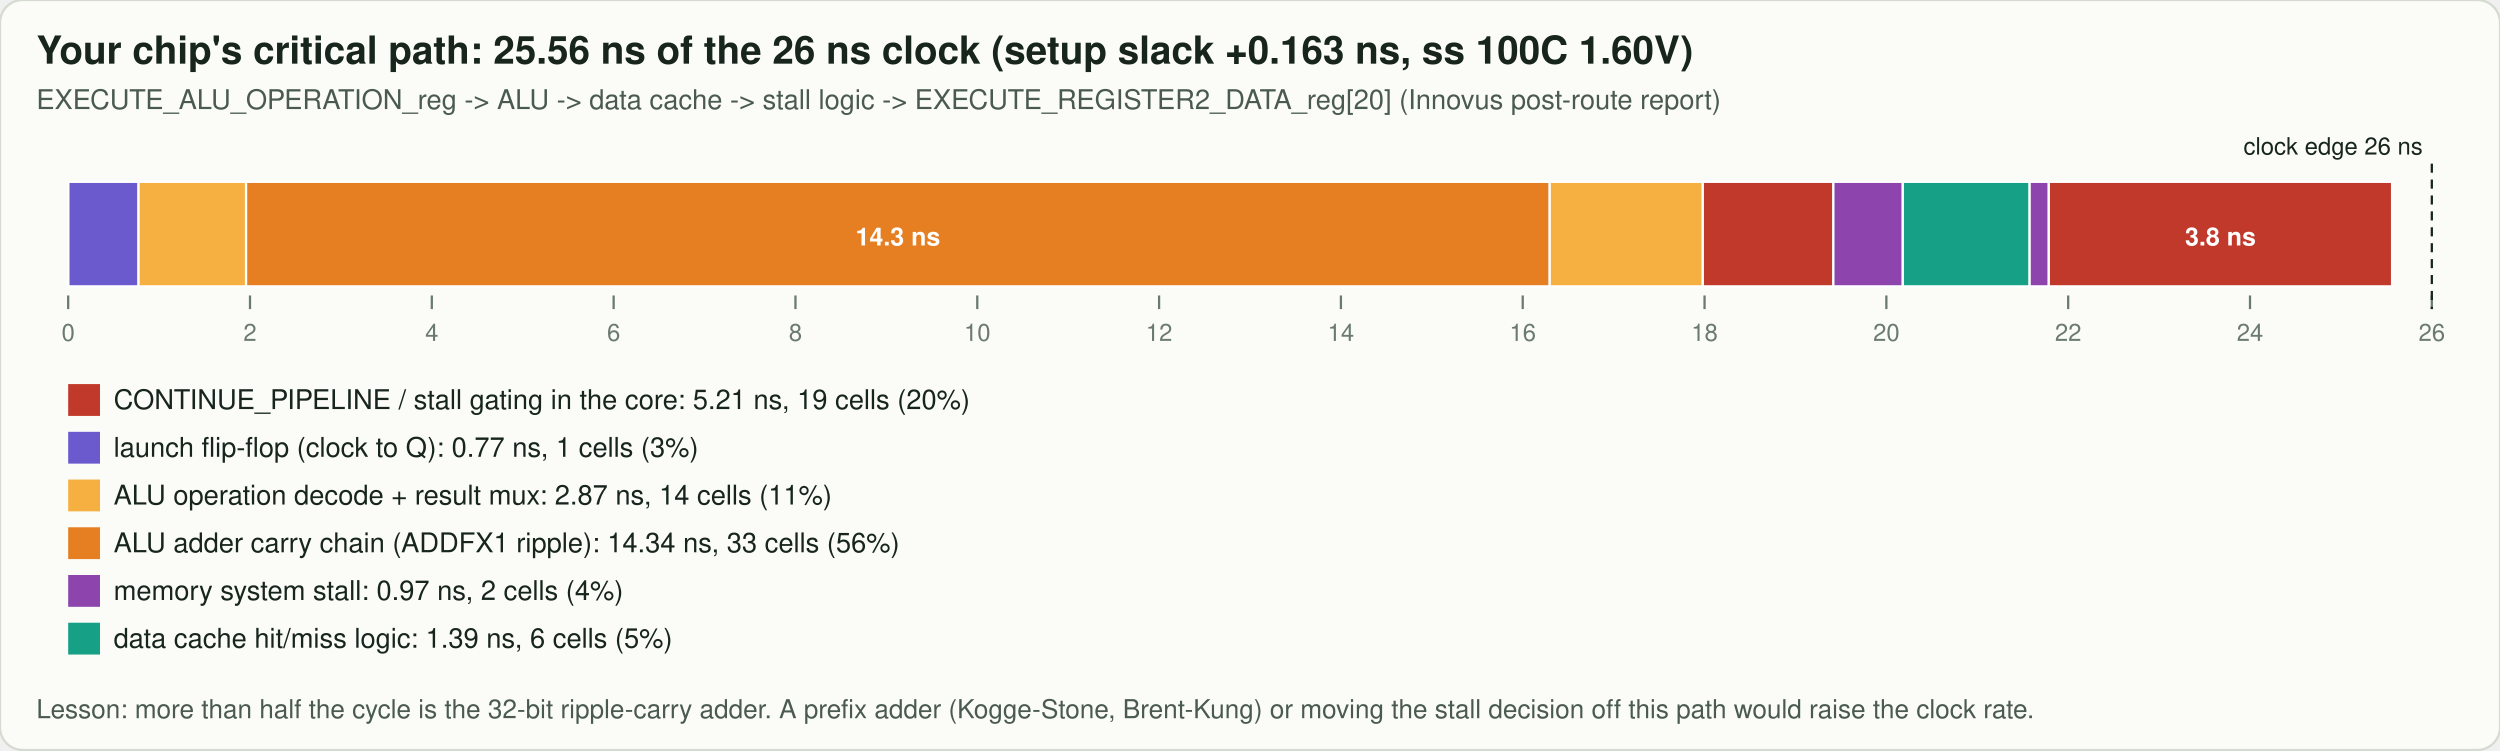
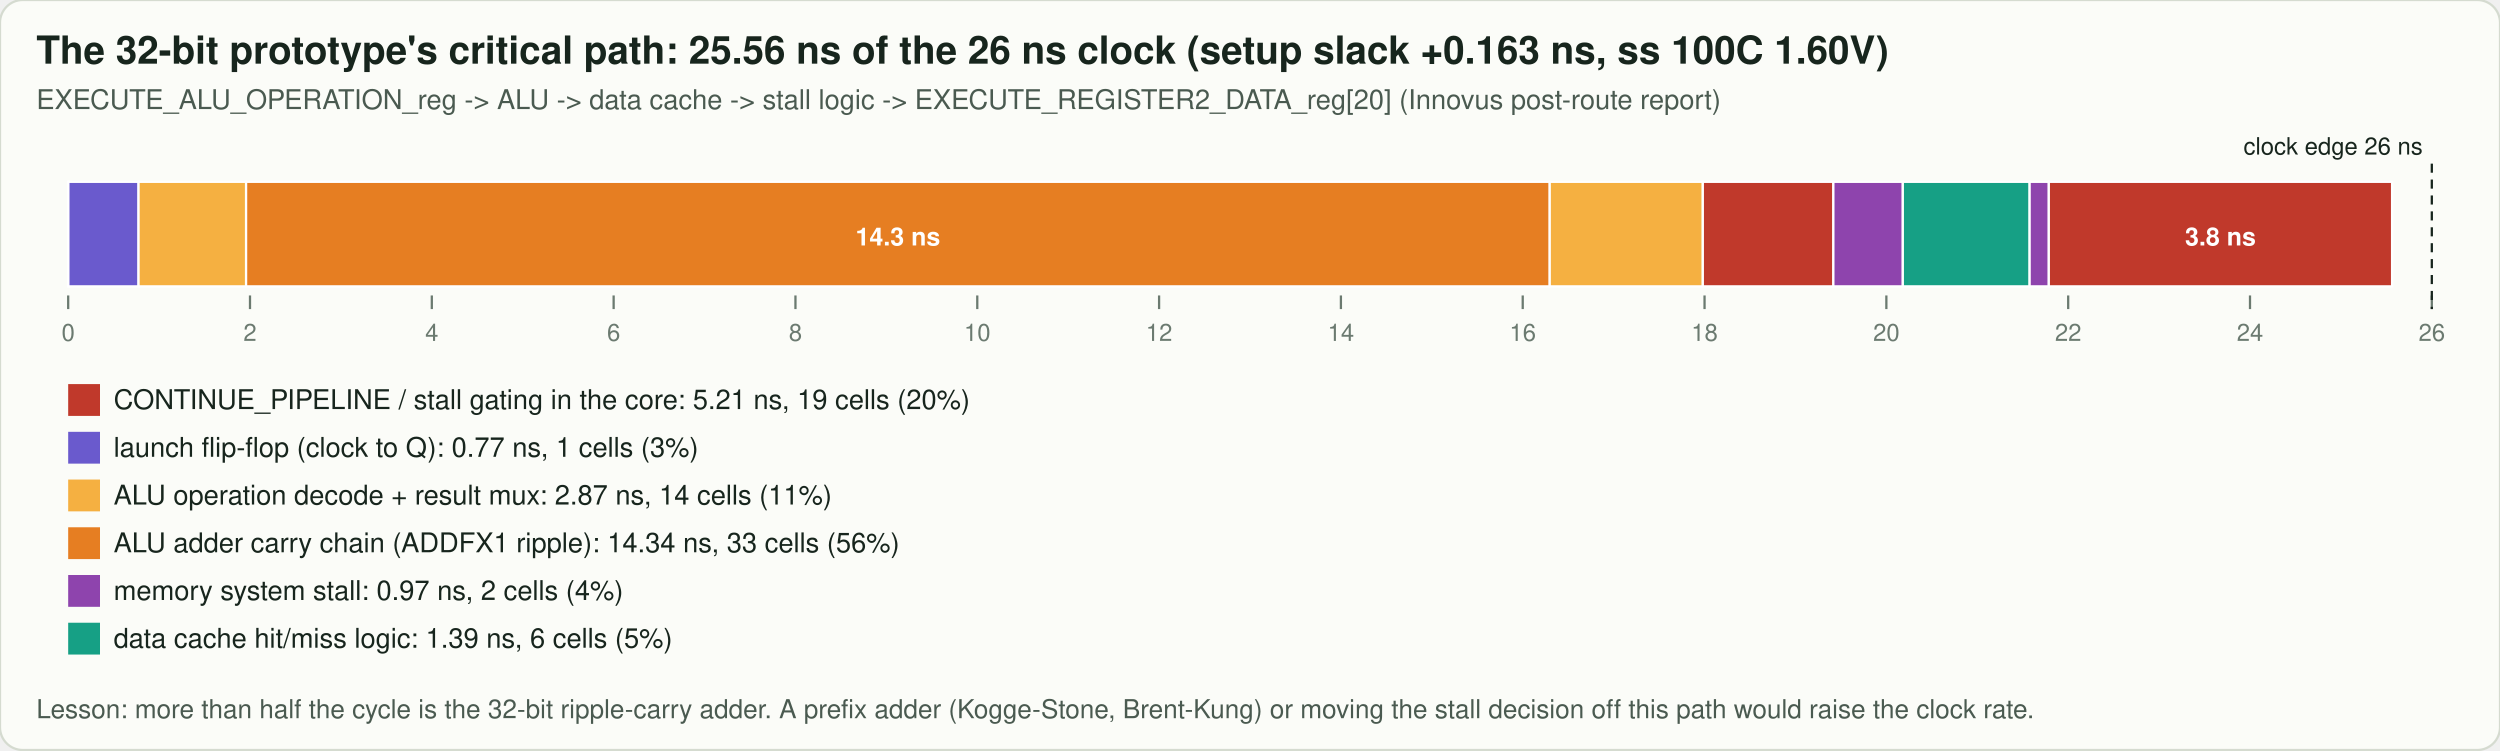
<svg xmlns="http://www.w3.org/2000/svg" viewBox="0 0 1100 330" width="1100" height="330">
  <rect width="100%" height="100%" rx="10" fill="#FBFCF8" stroke="#D5DBD0" />
-   <text x="16" y="28" font-family="'IBM Plex Sans','Segoe UI',Helvetica,Arial,sans-serif" font-size="17" font-weight="600" fill="#17251D">Your chip's critical path: 25.56 ns of the 26 ns clock (setup slack +0.163 ns, ss 100C 1.60V)</text>
+   <text x="16" y="28" font-family="'IBM Plex Sans','Segoe UI',Helvetica,Arial,sans-serif" font-size="17" font-weight="600" fill="#17251D">The 32-bit prototype's critical path: 25.56 ns of the 26 ns clock (setup slack +0.163 ns, ss 100C 1.60V)</text>
  <text x="16" y="48" font-family="'IBM Plex Sans','Segoe UI',Helvetica,Arial,sans-serif" font-size="12" fill="#4A5A50">EXECUTE_ALU_OPERATION_reg -&gt; ALU -&gt; data cache -&gt; stall logic -&gt; EXECUTE_REGISTER2_DATA_reg[20] (Innovus post-route report)</text>
  <rect x="30.0" y="80" width="1" height="46" fill="#C0392B" stroke="#FFF" />
  <rect x="30.08" y="80" width="30.88" height="46" fill="#6A5ACD" stroke="#FFF" />
  <rect x="60.96" y="80" width="47.32" height="46" fill="#F5B041" stroke="#FFF" />
  <rect x="108.28" y="80" width="573.6" height="46" fill="#E67E22" stroke="#FFF" />
  <text x="395.08" y="108" font-family="'IBM Plex Sans','Segoe UI',Helvetica,Arial,sans-serif" font-size="11" fill="#FFF" font-weight="700" text-anchor="middle">14.3 ns</text>
  <rect x="681.88" y="80" width="67.36" height="46" fill="#F5B041" stroke="#FFF" />
  <rect x="749.24" y="80" width="57.44" height="46" fill="#C0392B" stroke="#FFF" />
  <rect x="806.68" y="80" width="30.56" height="46" fill="#8E44AD" stroke="#FFF" />
  <rect x="837.24" y="80" width="55.8" height="46" fill="#16A085" stroke="#FFF" />
  <rect x="893.04" y="80" width="8.44" height="46" fill="#8E44AD" stroke="#FFF" />
  <rect x="901.48" y="80" width="151.04" height="46" fill="#C0392B" stroke="#FFF" />
  <text x="977" y="108" font-family="'IBM Plex Sans','Segoe UI',Helvetica,Arial,sans-serif" font-size="11" fill="#FFF" font-weight="700" text-anchor="middle">3.8 ns</text>
  <line x1="30.0" x2="30.0" y1="130" y2="136" stroke="#6B7A70" />
  <text x="30.0" y="150" font-family="'IBM Plex Sans','Segoe UI',Helvetica,Arial,sans-serif" font-size="10.5" fill="#6B7A70" text-anchor="middle">0</text>
  <line x1="110.0" x2="110.0" y1="130" y2="136" stroke="#6B7A70" />
  <text x="110.0" y="150" font-family="'IBM Plex Sans','Segoe UI',Helvetica,Arial,sans-serif" font-size="10.5" fill="#6B7A70" text-anchor="middle">2</text>
  <line x1="190.0" x2="190.0" y1="130" y2="136" stroke="#6B7A70" />
  <text x="190.0" y="150" font-family="'IBM Plex Sans','Segoe UI',Helvetica,Arial,sans-serif" font-size="10.5" fill="#6B7A70" text-anchor="middle">4</text>
  <line x1="270.0" x2="270.0" y1="130" y2="136" stroke="#6B7A70" />
  <text x="270.0" y="150" font-family="'IBM Plex Sans','Segoe UI',Helvetica,Arial,sans-serif" font-size="10.5" fill="#6B7A70" text-anchor="middle">6</text>
  <line x1="350.0" x2="350.0" y1="130" y2="136" stroke="#6B7A70" />
  <text x="350.0" y="150" font-family="'IBM Plex Sans','Segoe UI',Helvetica,Arial,sans-serif" font-size="10.5" fill="#6B7A70" text-anchor="middle">8</text>
  <line x1="430.0" x2="430.0" y1="130" y2="136" stroke="#6B7A70" />
  <text x="430.0" y="150" font-family="'IBM Plex Sans','Segoe UI',Helvetica,Arial,sans-serif" font-size="10.5" fill="#6B7A70" text-anchor="middle">10</text>
  <line x1="510.0" x2="510.0" y1="130" y2="136" stroke="#6B7A70" />
  <text x="510.0" y="150" font-family="'IBM Plex Sans','Segoe UI',Helvetica,Arial,sans-serif" font-size="10.5" fill="#6B7A70" text-anchor="middle">12</text>
  <line x1="590.0" x2="590.0" y1="130" y2="136" stroke="#6B7A70" />
  <text x="590.0" y="150" font-family="'IBM Plex Sans','Segoe UI',Helvetica,Arial,sans-serif" font-size="10.5" fill="#6B7A70" text-anchor="middle">14</text>
  <line x1="670.0" x2="670.0" y1="130" y2="136" stroke="#6B7A70" />
  <text x="670.0" y="150" font-family="'IBM Plex Sans','Segoe UI',Helvetica,Arial,sans-serif" font-size="10.5" fill="#6B7A70" text-anchor="middle">16</text>
  <line x1="750.0" x2="750.0" y1="130" y2="136" stroke="#6B7A70" />
  <text x="750.0" y="150" font-family="'IBM Plex Sans','Segoe UI',Helvetica,Arial,sans-serif" font-size="10.5" fill="#6B7A70" text-anchor="middle">18</text>
  <line x1="830.0" x2="830.0" y1="130" y2="136" stroke="#6B7A70" />
  <text x="830.0" y="150" font-family="'IBM Plex Sans','Segoe UI',Helvetica,Arial,sans-serif" font-size="10.5" fill="#6B7A70" text-anchor="middle">20</text>
  <line x1="910.0" x2="910.0" y1="130" y2="136" stroke="#6B7A70" />
  <text x="910.0" y="150" font-family="'IBM Plex Sans','Segoe UI',Helvetica,Arial,sans-serif" font-size="10.5" fill="#6B7A70" text-anchor="middle">22</text>
  <line x1="990.0" x2="990.0" y1="130" y2="136" stroke="#6B7A70" />
  <text x="990.0" y="150" font-family="'IBM Plex Sans','Segoe UI',Helvetica,Arial,sans-serif" font-size="10.5" fill="#6B7A70" text-anchor="middle">24</text>
  <line x1="1070.0" x2="1070.0" y1="130" y2="136" stroke="#6B7A70" />
  <text x="1070.0" y="150" font-family="'IBM Plex Sans','Segoe UI',Helvetica,Arial,sans-serif" font-size="10.5" fill="#6B7A70" text-anchor="middle">26</text>
  <line x1="1070.0" x2="1070.0" y1="72" y2="136" stroke="#17251D" stroke-dasharray="4 3" />
  <text x="1066.0" y="68" font-family="'IBM Plex Sans','Segoe UI',Helvetica,Arial,sans-serif" font-size="10.5" text-anchor="end" fill="#17251D">clock edge 26 ns</text>
  <rect x="30" y="169" width="14" height="14" fill="#C0392B" />
  <text x="50" y="180" font-family="'IBM Plex Sans','Segoe UI',Helvetica,Arial,sans-serif" font-size="12" fill="#17251D">CONTINUE_PIPELINE / stall gating in the core: 5.21 ns, 19 cells (20%)</text>
  <rect x="30" y="190" width="14" height="14" fill="#6A5ACD" />
  <text x="50" y="201" font-family="'IBM Plex Sans','Segoe UI',Helvetica,Arial,sans-serif" font-size="12" fill="#17251D">launch flip-flop (clock to Q): 0.77 ns, 1 cells (3%)</text>
  <rect x="30" y="211" width="14" height="14" fill="#F5B041" />
  <text x="50" y="222" font-family="'IBM Plex Sans','Segoe UI',Helvetica,Arial,sans-serif" font-size="12" fill="#17251D">ALU operation decode + result mux: 2.87 ns, 14 cells (11%)</text>
  <rect x="30" y="232" width="14" height="14" fill="#E67E22" />
  <text x="50" y="243" font-family="'IBM Plex Sans','Segoe UI',Helvetica,Arial,sans-serif" font-size="12" fill="#17251D">ALU adder carry chain (ADDFX1 ripple): 14.34 ns, 33 cells (56%)</text>
  <rect x="30" y="253" width="14" height="14" fill="#8E44AD" />
  <text x="50" y="264" font-family="'IBM Plex Sans','Segoe UI',Helvetica,Arial,sans-serif" font-size="12" fill="#17251D">memory system stall: 0.97 ns, 2 cells (4%)</text>
  <rect x="30" y="274" width="14" height="14" fill="#16A085" />
  <text x="50" y="285" font-family="'IBM Plex Sans','Segoe UI',Helvetica,Arial,sans-serif" font-size="12" fill="#17251D">data cache hit/miss logic: 1.39 ns, 6 cells (5%)</text>
  <text x="16" y="316" font-family="'IBM Plex Sans','Segoe UI',Helvetica,Arial,sans-serif" font-size="11.5" fill="#4A5A50">Lesson: more than half the cycle is the 32-bit ripple-carry adder. A prefix adder (Kogge-Stone, Brent-Kung) or moving the stall decision off this path would raise the clock rate.</text>
</svg>
